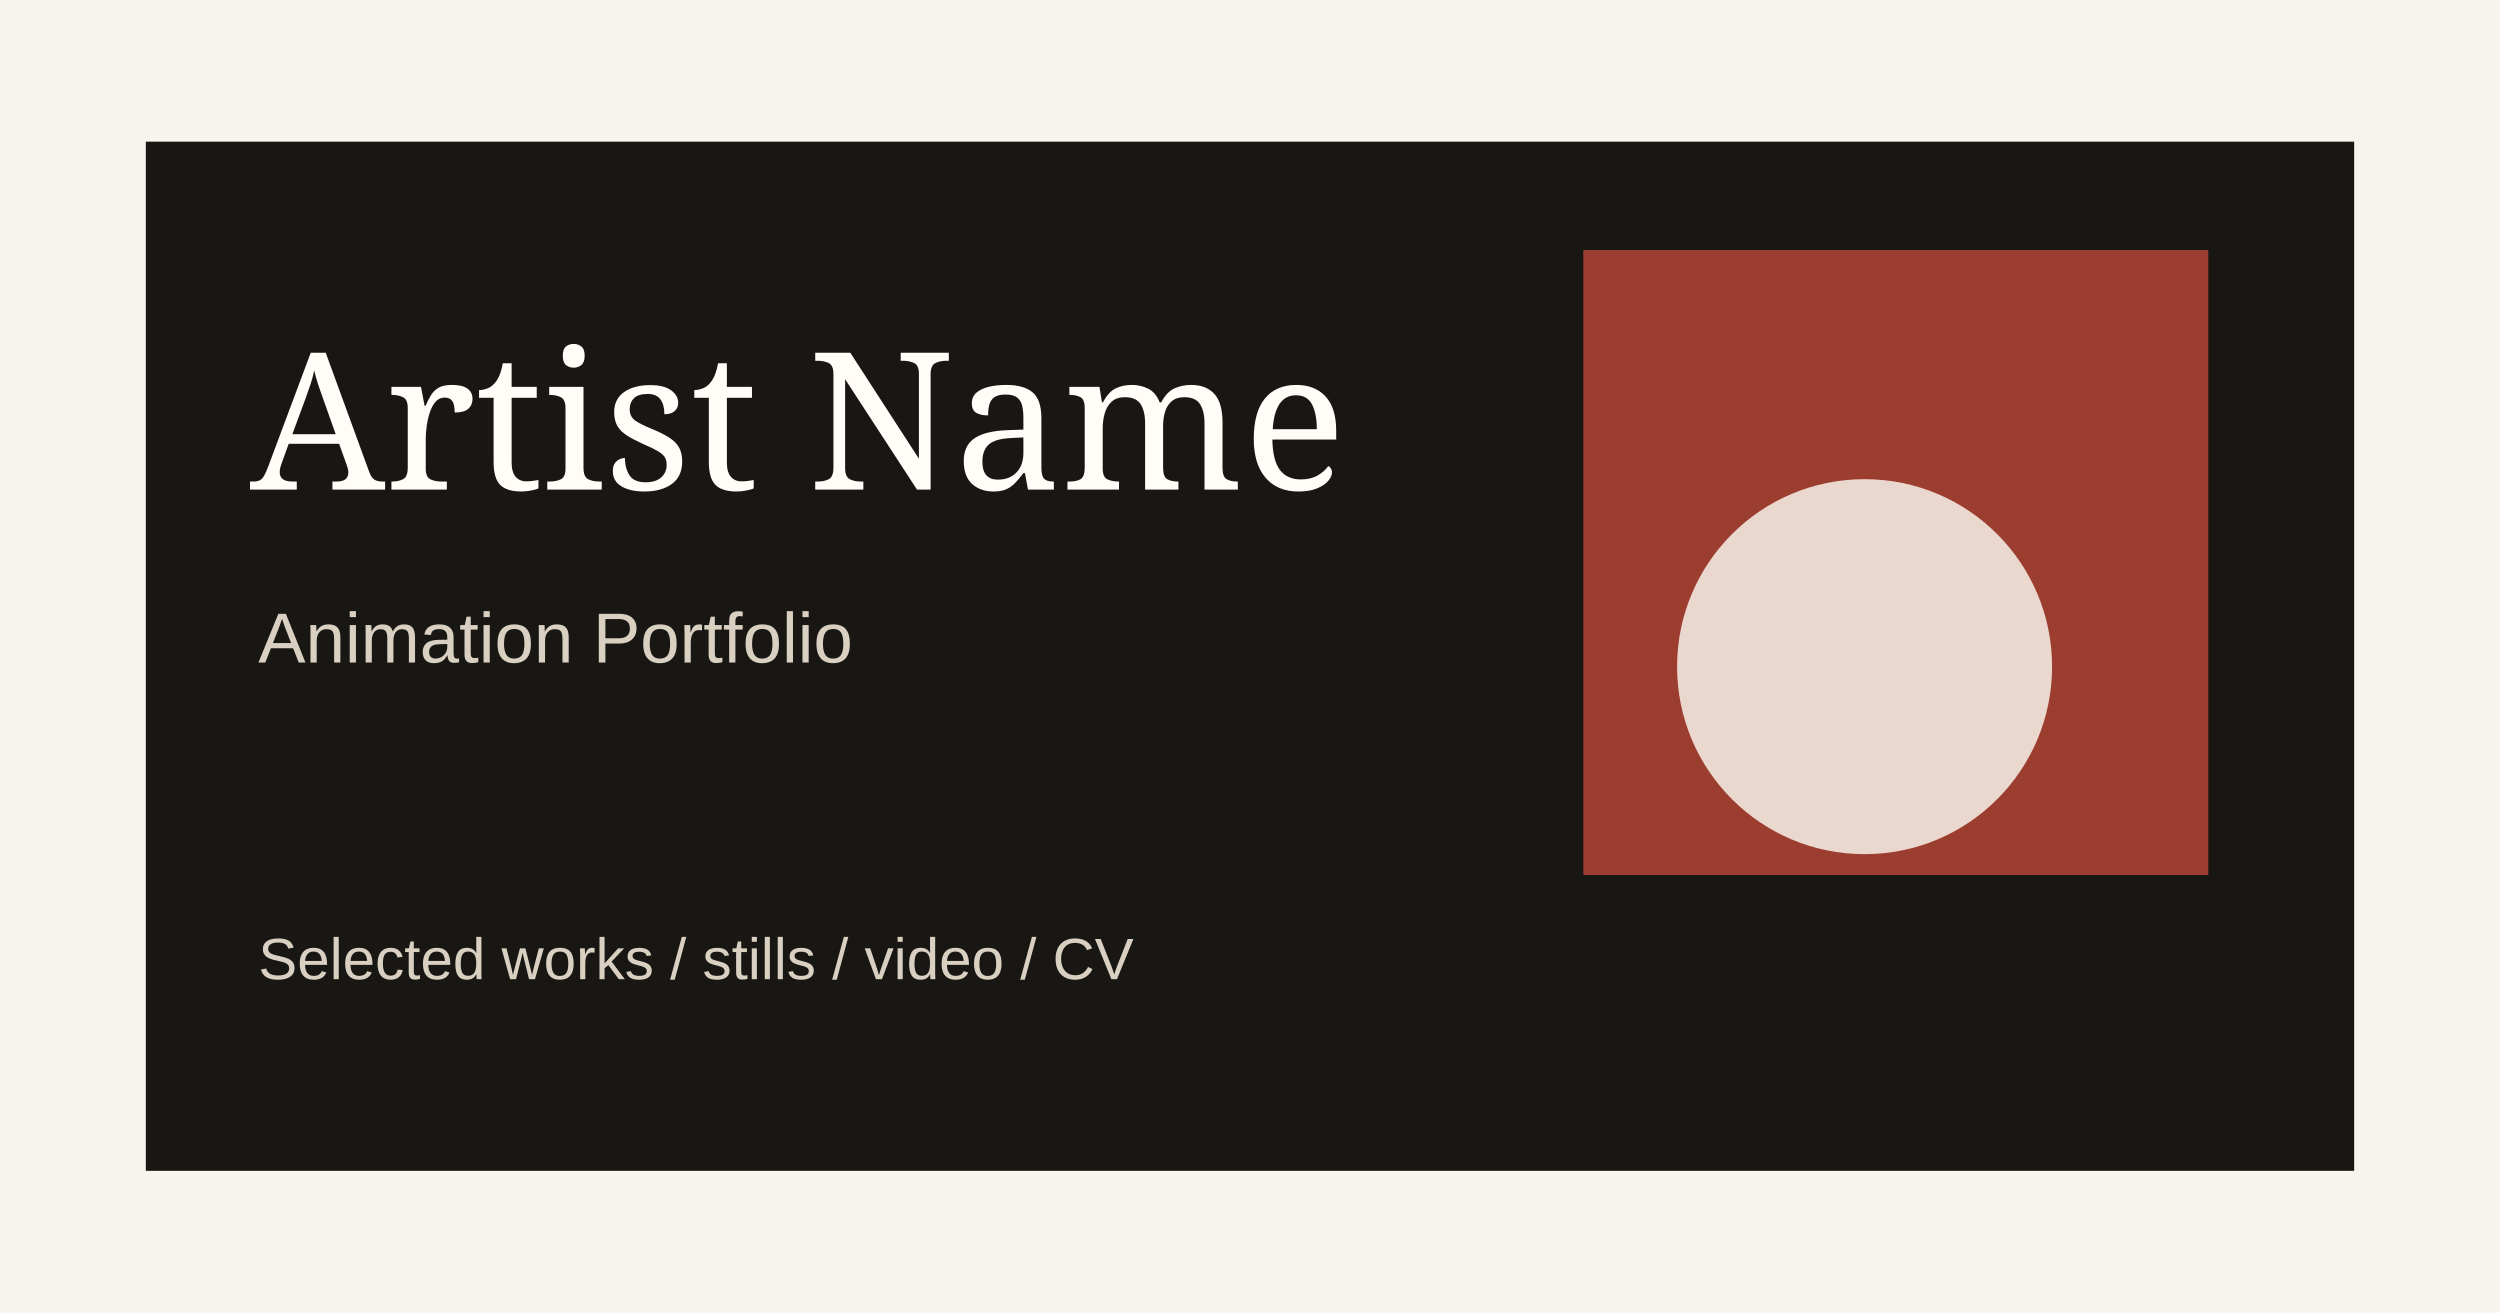
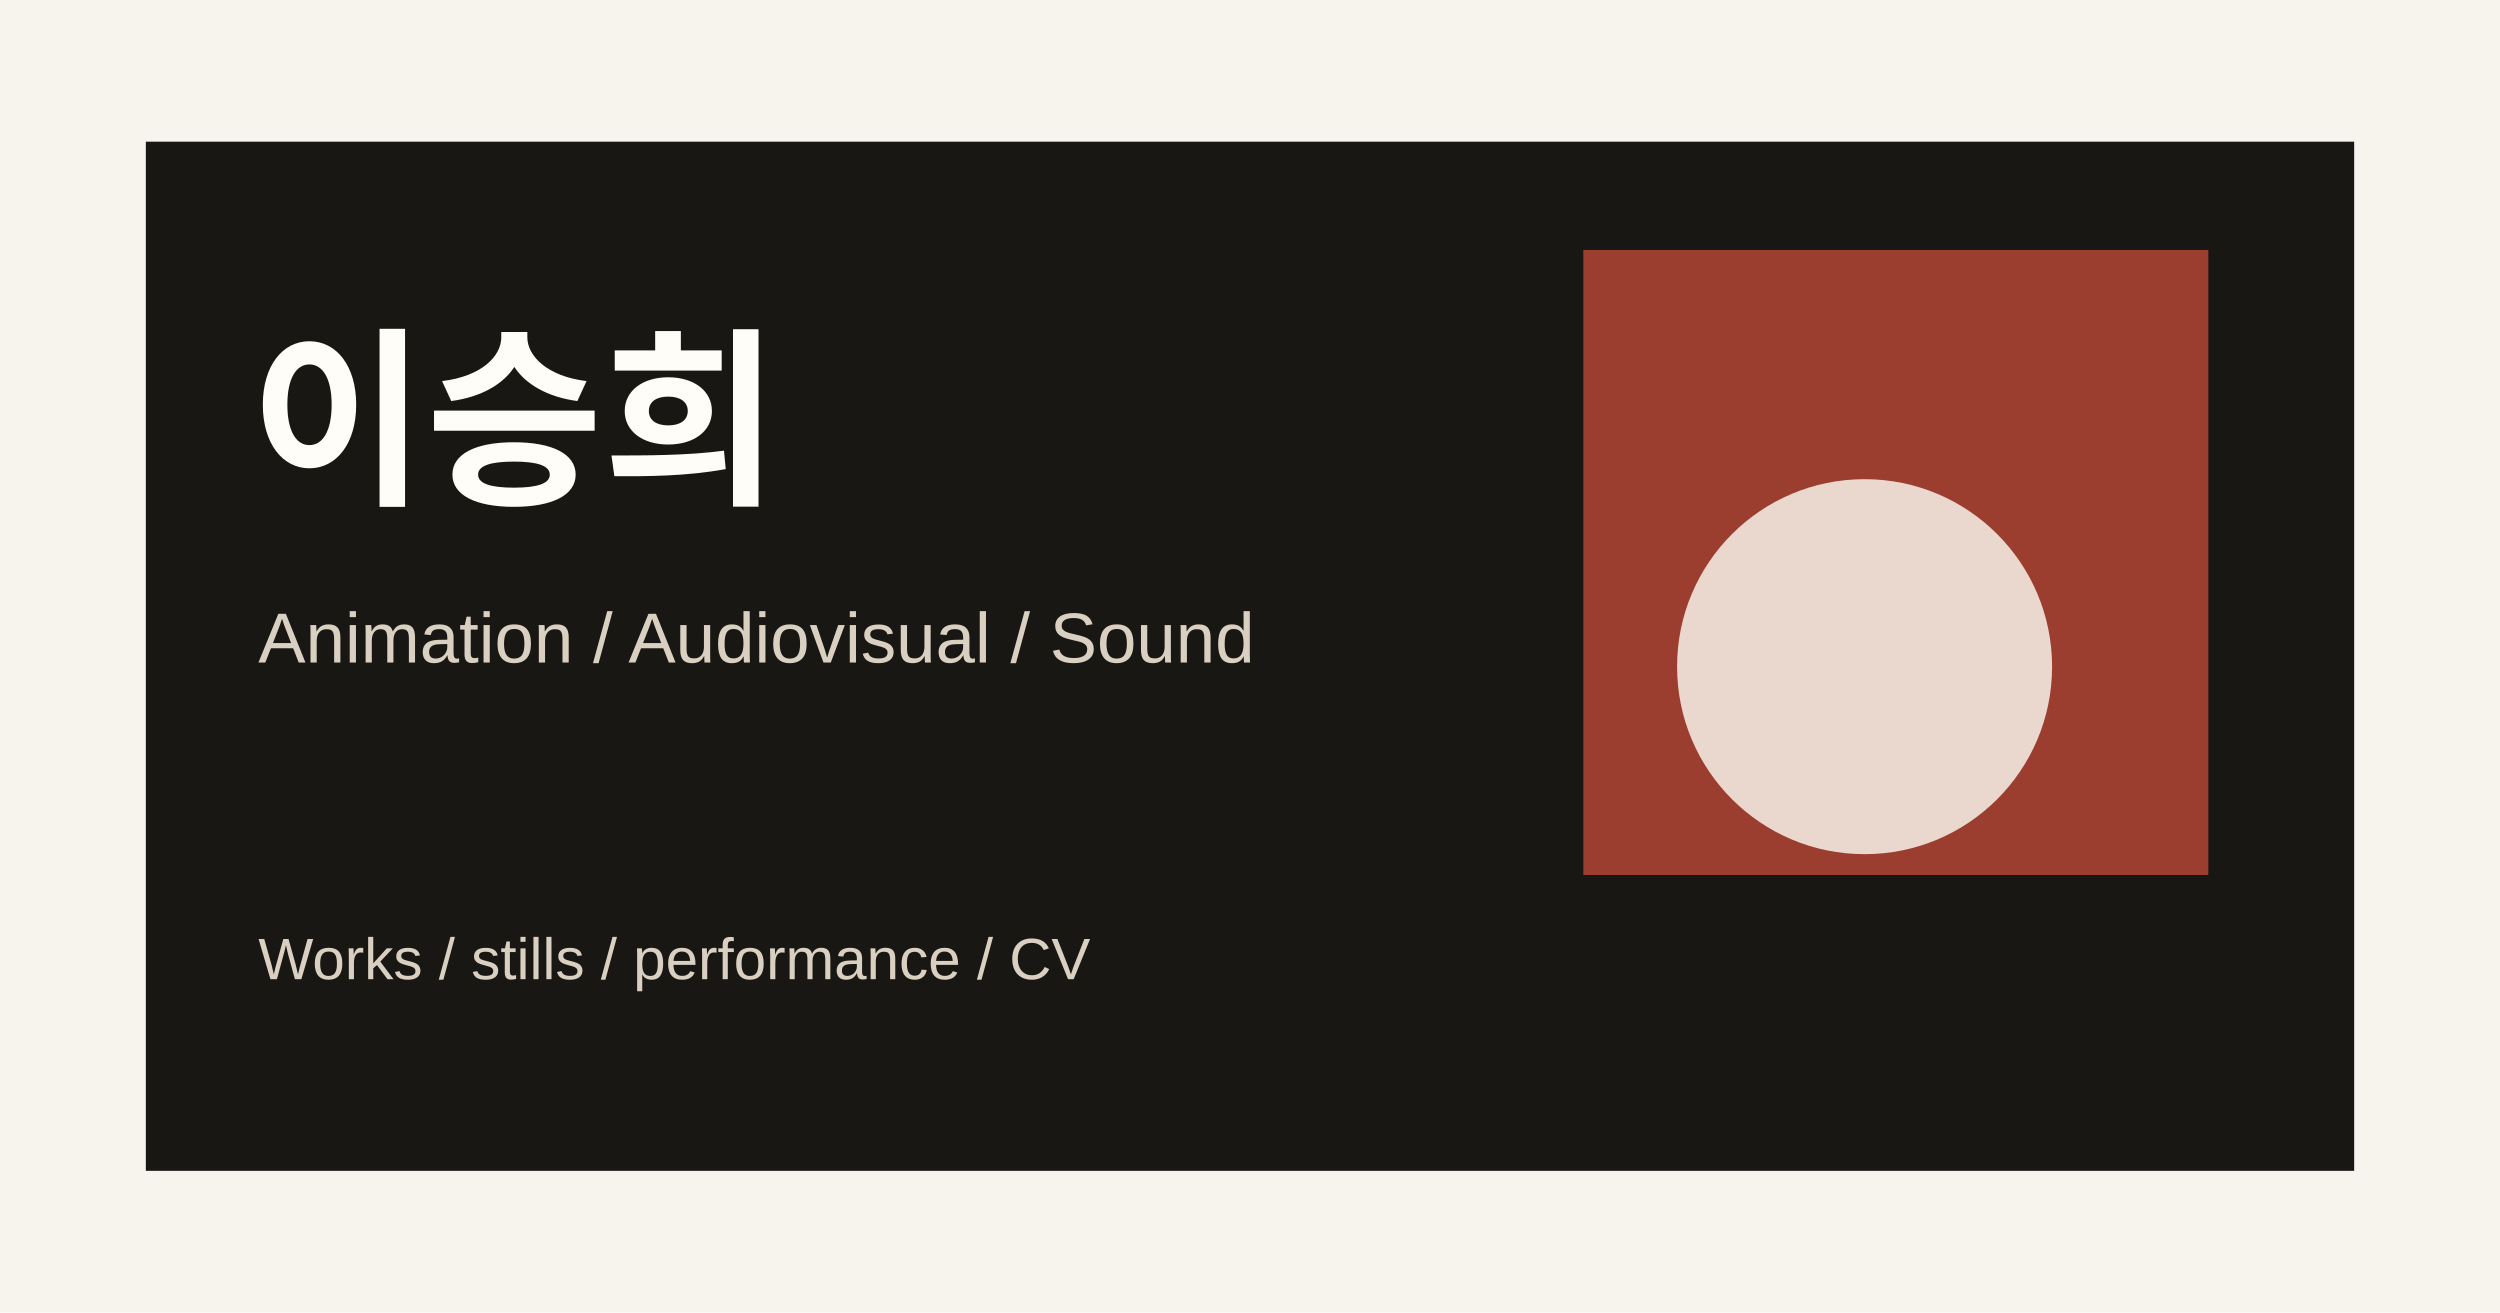
<svg xmlns="http://www.w3.org/2000/svg" width="1200" height="630" viewBox="0 0 1200 630" role="img" aria-labelledby="title">
  <rect width="1200" height="630" fill="#f7f4ee" />
  <rect x="70" y="68" width="1060" height="494" fill="#191713" />
  <rect x="760" y="120" width="300" height="300" fill="#9b3d2f" />
  <circle cx="895" cy="320" r="90" fill="#ead7cd" />
-   <text x="120" y="235" fill="#fffdf8" font-family="Georgia, serif" font-size="92">Artist Name</text>
-   <text x="124" y="318" fill="#d9d0c2" font-family="Arial, sans-serif" font-size="34">Animation Portfolio</text>
-   <text x="124" y="470" fill="#d9d0c2" font-family="Arial, sans-serif" font-size="28">Selected works / stills / video / CV</text>
+   <text x="120" y="235" fill="#fffdf8" font-family="Pretendard, Arial, sans-serif" font-size="92" font-weight="700">이승희</text>
+   <text x="124" y="318" fill="#d9d0c2" font-family="Pretendard, Arial, sans-serif" font-size="34">Animation / Audiovisual / Sound</text>
+   <text x="124" y="470" fill="#d9d0c2" font-family="Pretendard, Arial, sans-serif" font-size="28">Works / stills / performance / CV</text>
</svg>
